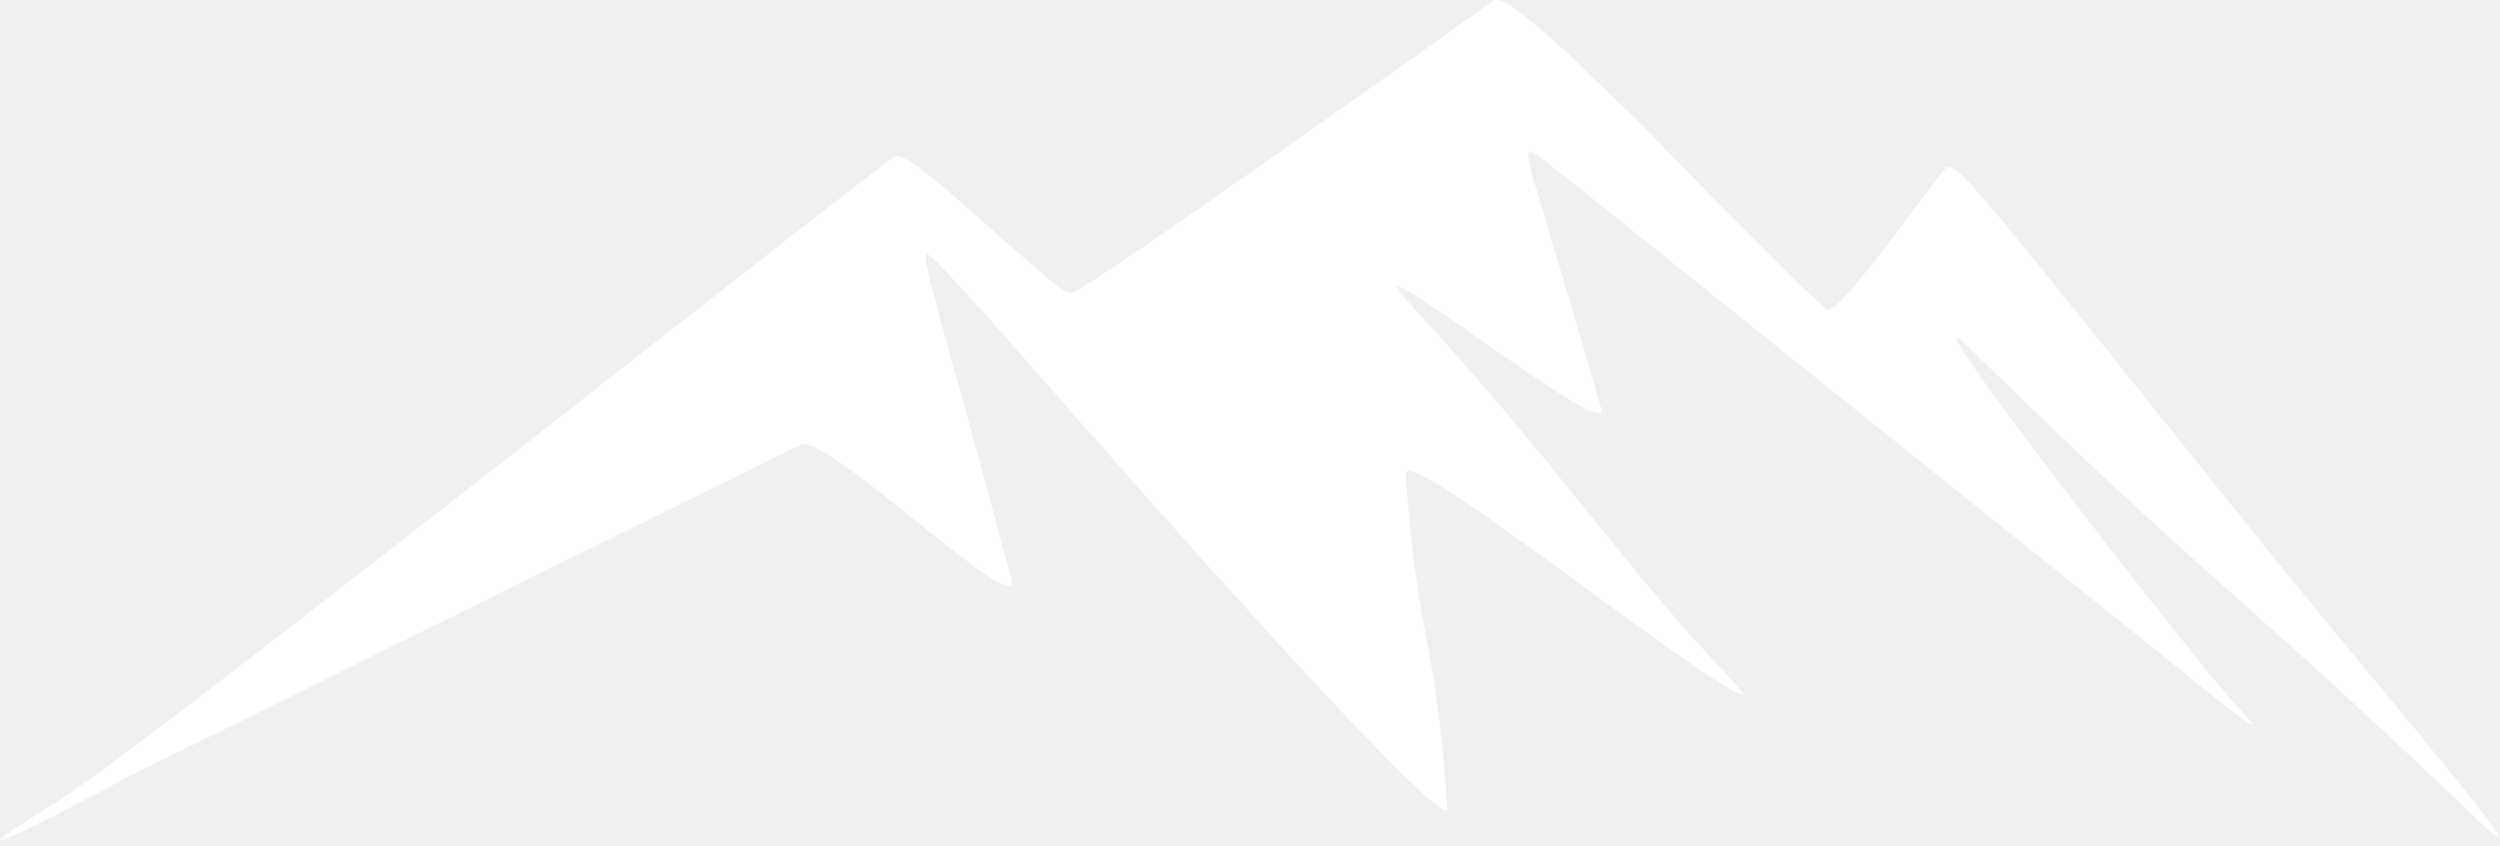
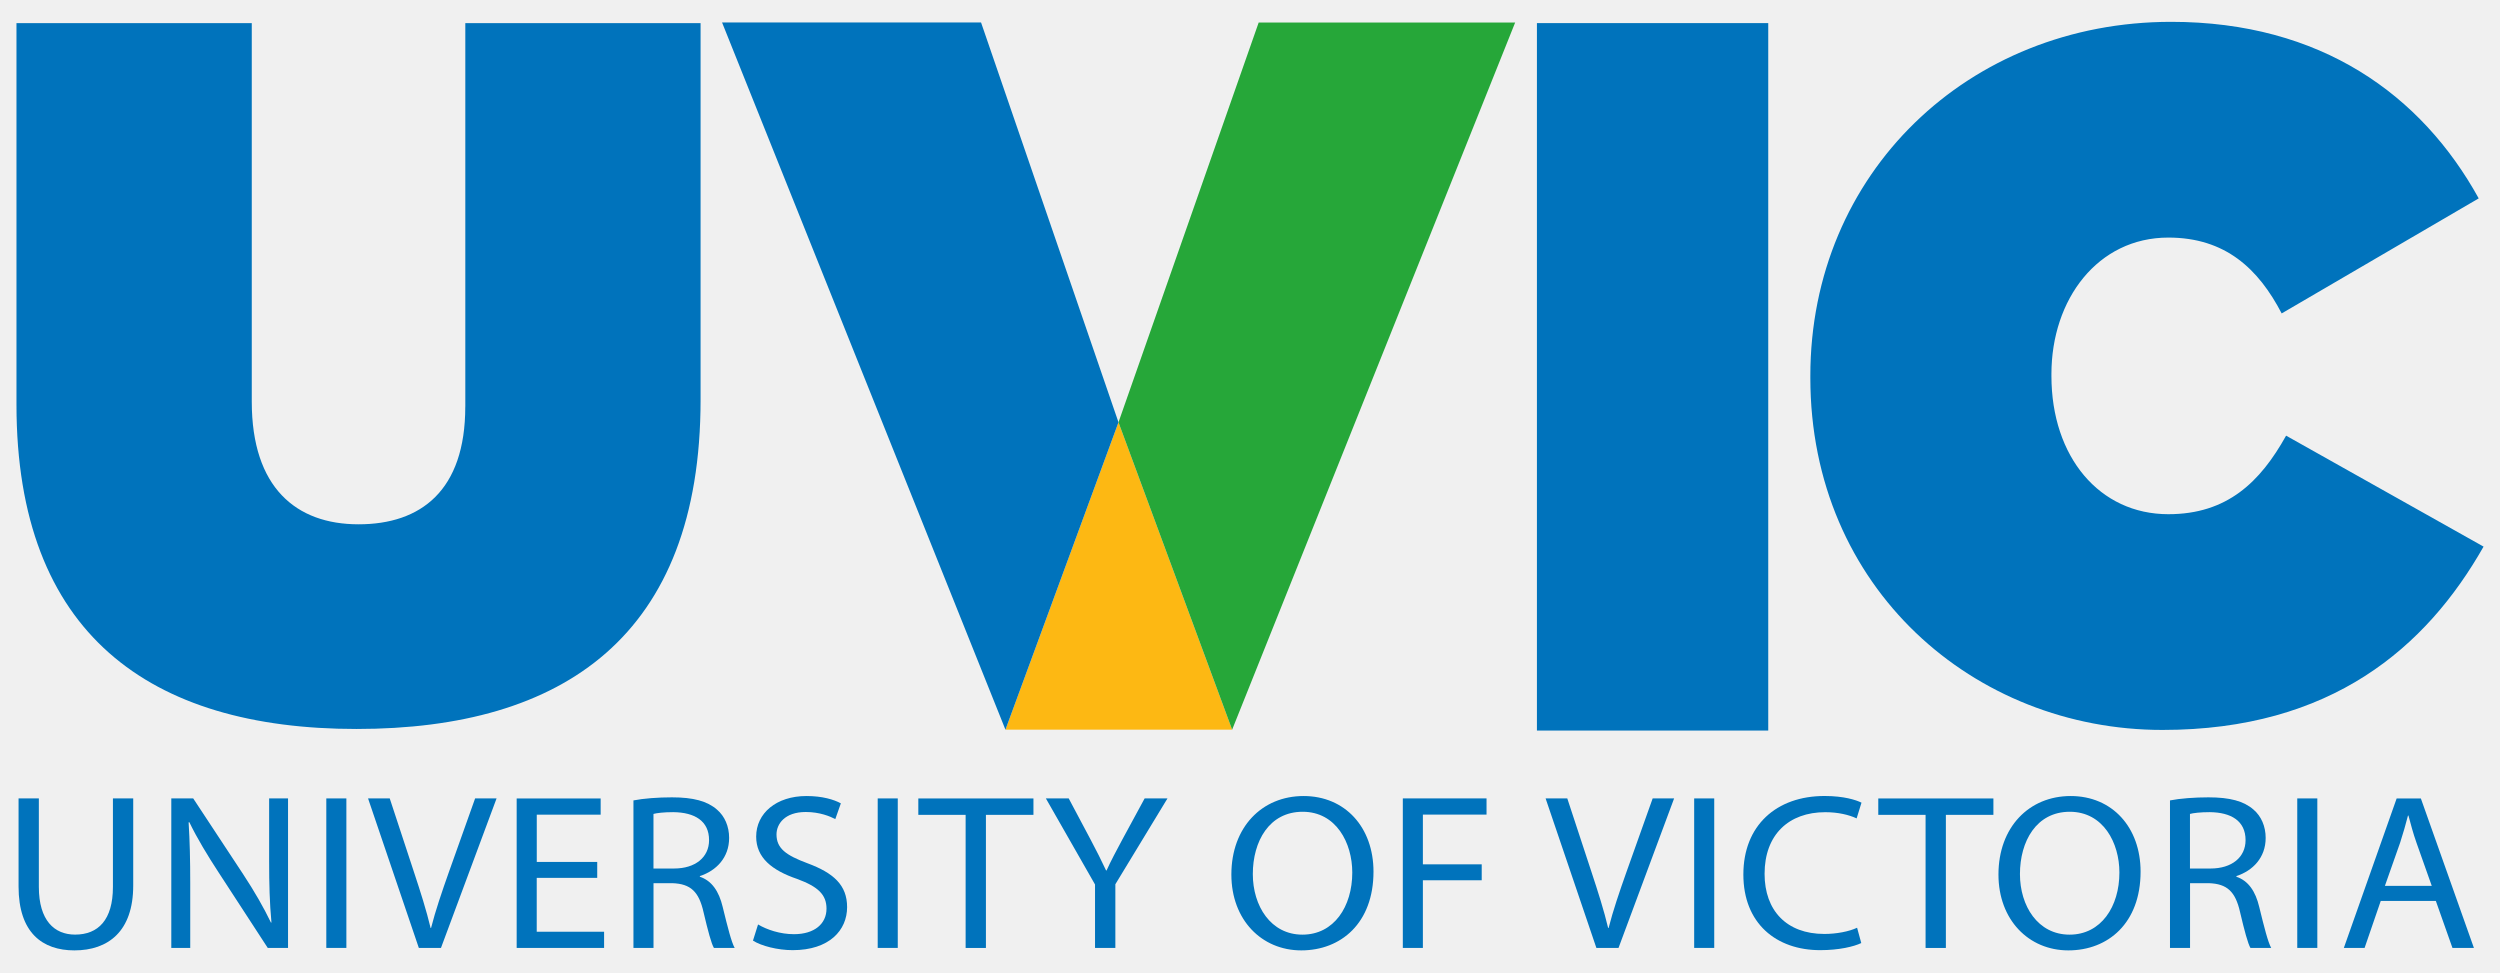
- <svg xmlns="http://www.w3.org/2000/svg" width="399" height="135" viewBox="0 0 399 135" fill="none">
-   <g clip-path="url(#clip0_2131_738)">
-     <path fill-rule="evenodd" clip-rule="evenodd" d="M276.796 108.95C277.341 109.605 277.888 110.26 278.434 110.916C274.076 111.049 223.961 70.289 224.344 75.648C226.267 102.522 229.191 101.968 231.012 128.964C231.405 134.814 172.191 67.129 167.306 61.545C165.867 59.9 152.436 44.548 148.988 41.275C145.751 38.199 148.417 43.588 161.375 92.319C163.357 99.773 132.072 69.116 127.881 70.973C125.457 72.046 21.002 123.693 20.418 124.006C19.563 124.464 -16.231 143.658 8.976 128.011C24.016 118.675 137.86 28.036 142.86 24.976C145.45 23.39 168.194 46.889 170.983 46.797C172.961 46.733 232.967 3.934 238.302 0.13C241.999 -2.507 276.483 35.721 291.505 49.379C293.191 50.911 306.737 31.239 310.463 26.965C312.106 25.08 315.429 30.041 361.951 87.807C378.759 108.676 409.189 144.008 395.182 130.628C355.085 92.327 353.677 94.09 314.082 55.312C302.138 43.613 351.022 106.367 356.443 112.037C365.216 121.214 353.257 111.086 343.367 103.175C253.055 30.946 253.266 30.791 245.281 24.684C241.953 22.14 244.555 26.9 255.571 65.244C257.307 71.285 213.671 36.212 224.833 48.276C248.614 73.977 259.196 90.615 276.796 108.95Z" fill="white" />
+ <svg xmlns="http://www.w3.org/2000/svg" id="UVIC" viewBox="0 0 648 252">
+   <defs>
+     <style>
+       .cls-1 {
+         fill: #0073bc;
+       }
+ 
+       .cls-2 {
+         fill: #fdb813;
+       }
+ 
+       .cls-3 {
+         fill: #26a739;
+       }
+     </style>
+   </defs>
+   <g id="University_of_Victoria" data-name="University of Victoria">
+     <g>
+       <path class="cls-1" d="M10.07,206.95v22.94c0,8.68,4.01,12.36,9.39,12.36,5.98,0,9.81-3.79,9.81-12.36v-22.94h5.26v22.6c0,11.9-6.52,16.79-15.25,16.79-8.25,0-14.47-4.54-14.47-16.56v-22.83h5.26Z" />
+       <path class="cls-1" d="M44.4,245.7v-38.75h5.68l12.92,19.61c2.99,4.54,5.32,8.62,7.24,12.59l.12-.06c-.48-5.17-.6-9.89-.6-15.93v-16.21h4.9v38.75h-5.26l-12.8-19.66c-2.81-4.31-5.5-8.74-7.53-12.94l-.18.06c.3,4.89.42,9.54.42,15.98v16.56h-4.9Z" />
+       <path class="cls-1" d="M89.78,206.95v38.75h-5.2v-38.75h5.2Z" />
+       <path class="cls-1" d="M108.56,245.7l-13.16-38.75h5.62l6.28,19.09c1.73,5.23,3.23,9.95,4.31,14.49h.12c1.14-4.48,2.81-9.37,4.6-14.43l6.82-19.15h5.56l-14.41,38.75h-5.74Z" />
+       <path class="cls-1" d="M154.79,227.54h-15.67v13.97h17.46v4.2h-22.66v-38.75h21.77v4.2h-16.56v12.25h15.67v4.14Z" />
+       <path class="cls-1" d="M164.17,207.47c2.63-.52,6.4-.8,9.99-.8,5.56,0,9.15.98,11.66,3.16,2.03,1.72,3.17,4.37,3.17,7.36,0,5.12-3.35,8.51-7.59,9.89v.17c3.11,1.04,4.96,3.79,5.92,7.82,1.32,5.4,2.27,9.14,3.11,10.64h-5.38c-.66-1.09-1.55-4.43-2.69-9.26-1.2-5.35-3.35-7.36-8.07-7.53h-4.9v16.79h-5.2v-38.23ZM169.38,225.12h5.32c5.56,0,9.09-2.93,9.09-7.36,0-5-3.77-7.19-9.27-7.25-2.51,0-4.31.23-5.14.46v14.14Z" />
+       <path class="cls-1" d="M196.47,239.61c2.33,1.38,5.74,2.53,9.33,2.53,5.32,0,8.43-2.7,8.43-6.61,0-3.62-2.15-5.69-7.59-7.7-6.58-2.24-10.64-5.52-10.64-10.98,0-6.04,5.2-10.52,13.04-10.52,4.13,0,7.12.92,8.91,1.9l-1.44,4.08c-1.32-.69-4.01-1.84-7.65-1.84-5.5,0-7.59,3.16-7.59,5.81,0,3.62,2.45,5.4,8.01,7.47,6.82,2.53,10.29,5.69,10.29,11.38,0,5.98-4.6,11.15-14.11,11.15-3.89,0-8.13-1.09-10.29-2.47l1.32-4.2Z" />
+       <path class="cls-1" d="M232.7,206.95v38.75h-5.2v-38.75h5.2Z" />
+       <path class="cls-1" d="M250.29,211.21h-12.26v-4.25h29.84v4.25h-12.32v34.5h-5.26v-34.5Z" />
+       <path class="cls-1" d="M283.83,245.7v-16.44l-12.74-22.31h5.92l5.68,10.69c1.55,2.93,2.75,5.29,4.01,7.99h.12c1.14-2.53,2.51-5.06,4.07-7.99l5.8-10.69h5.92l-13.51,22.25v16.5h-5.26Z" />
+       <path class="cls-1" d="M356.01,225.93c0,13.34-8.43,20.41-18.72,20.41s-18.12-7.93-18.12-19.66c0-12.3,7.95-20.35,18.72-20.35s18.12,8.11,18.12,19.61ZM324.73,226.56c0,8.28,4.66,15.7,12.86,15.7s12.92-7.3,12.92-16.1c0-7.7-4.19-15.75-12.86-15.75s-12.92,7.65-12.92,16.16Z" />
+       <path class="cls-1" d="M363.6,206.95h21.71v4.2h-16.5v12.88h15.25v4.14h-15.25v17.54h-5.2v-38.75Z" />
+       <path class="cls-1" d="M413.78,245.7l-13.16-38.75h5.62l6.28,19.09c1.73,5.23,3.23,9.95,4.31,14.49h.12c1.14-4.48,2.81-9.37,4.6-14.43l6.82-19.15h5.56l-14.41,38.75h-5.74Z" />
+       <path class="cls-1" d="M444.33,206.95v38.75h-5.2v-38.75h5.2Z" />
+       <path class="cls-1" d="M482.43,244.44c-1.91.92-5.74,1.84-10.64,1.84-11.36,0-19.91-6.9-19.91-19.61s8.55-20.35,21.05-20.35c5.02,0,8.19,1.04,9.57,1.73l-1.26,4.08c-1.97-.92-4.78-1.61-8.13-1.61-9.45,0-15.73,5.81-15.73,15.98,0,9.49,5.68,15.58,15.49,15.58,3.17,0,6.4-.63,8.49-1.61l1.08,3.97Z" />
+       <path class="cls-1" d="M499.11,211.21h-12.26v-4.25h29.84v4.25h-12.32v34.5h-5.26v-34.5Z" />
+       <path class="cls-1" d="M554.84,225.93c0,13.34-8.43,20.41-18.72,20.41s-18.12-7.93-18.12-19.66c0-12.3,7.95-20.35,18.72-20.35s18.12,8.11,18.12,19.61ZM523.57,226.56c0,8.28,4.66,15.7,12.86,15.7s12.92-7.3,12.92-16.1c0-7.7-4.19-15.75-12.86-15.75s-12.92,7.65-12.92,16.16Z" />
+       <path class="cls-1" d="M562.44,207.47c2.63-.52,6.4-.8,9.99-.8,5.56,0,9.15.98,11.66,3.16,2.03,1.72,3.17,4.37,3.17,7.36,0,5.12-3.35,8.51-7.59,9.89v.17c3.11,1.04,4.96,3.79,5.92,7.82,1.32,5.4,2.27,9.14,3.11,10.64h-5.38c-.66-1.09-1.55-4.43-2.69-9.26-1.2-5.35-3.35-7.36-8.07-7.53h-4.9v16.79h-5.2v-38.23ZM567.64,225.12h5.32c5.56,0,9.09-2.93,9.09-7.36,0-5-3.77-7.19-9.27-7.25-2.51,0-4.31.23-5.14.46v14.14Z" />
+       <path class="cls-1" d="M600.65,206.95v38.75h-5.2v-38.75h5.2Z" />
+       <path class="cls-1" d="M617.09,233.52l-4.19,12.19h-5.38l13.69-38.75h6.28l13.75,38.75h-5.56l-4.31-12.19h-14.29ZM630.31,229.61l-3.95-11.15c-.9-2.53-1.49-4.83-2.09-7.07h-.12c-.6,2.3-1.26,4.66-2.03,7.01l-3.95,11.21h12.14Z" />
+     </g>
  </g>
-   <defs>
-     <clipPath id="clip0_2131_738">
-       <rect width="399" height="134.698" fill="white" />
-     </clipPath>
-   </defs>
+   <path class="cls-1" d="M592.56,112.92c-6.71,12.03-15.27,20.36-30.53,20.36-17.81,0-30.3-14.8-30.3-35.85v-.46c0-19.43,12.03-35.39,30.3-35.39,14.8,0,23.36,8.1,29.38,19.66l51.07-29.82c-14.84-26.9-40.98-45.76-79.71-45.76-52.55,0-93.53,39.22-93.53,91.77v.5c0,54.56,42.49,91.27,91.27,91.27,43.75,0,68.39-21.37,83.23-47.52l-51.17-28.75Z" />
+   <rect class="cls-1" x="398.37" y="5.99" width="59.96" height="183.37" />
+   <polygon class="cls-2" points="260.61 189.13 319.37 189.13 289.91 109.46 260.61 189.13" />
+   <polygon class="cls-3" points="289.91 109.46 319.37 189.13 392.73 5.84 326.25 5.84 289.91 109.46" />
+   <polygon class="cls-1" points="254.29 5.83 187.16 5.83 260.61 189.13 289.91 109.46 254.29 5.83" />
+   <path class="cls-1" d="M120.6,105.41c0,21.78-11.53,30.49-27.67,30.49s-27.67-9.48-27.67-31.77V5.99H4.27v98.91c0,59.45,34.59,84.05,88.15,84.05s89.17-24.09,89.17-85.33V5.99h-60.98v99.42Z" />
</svg>
